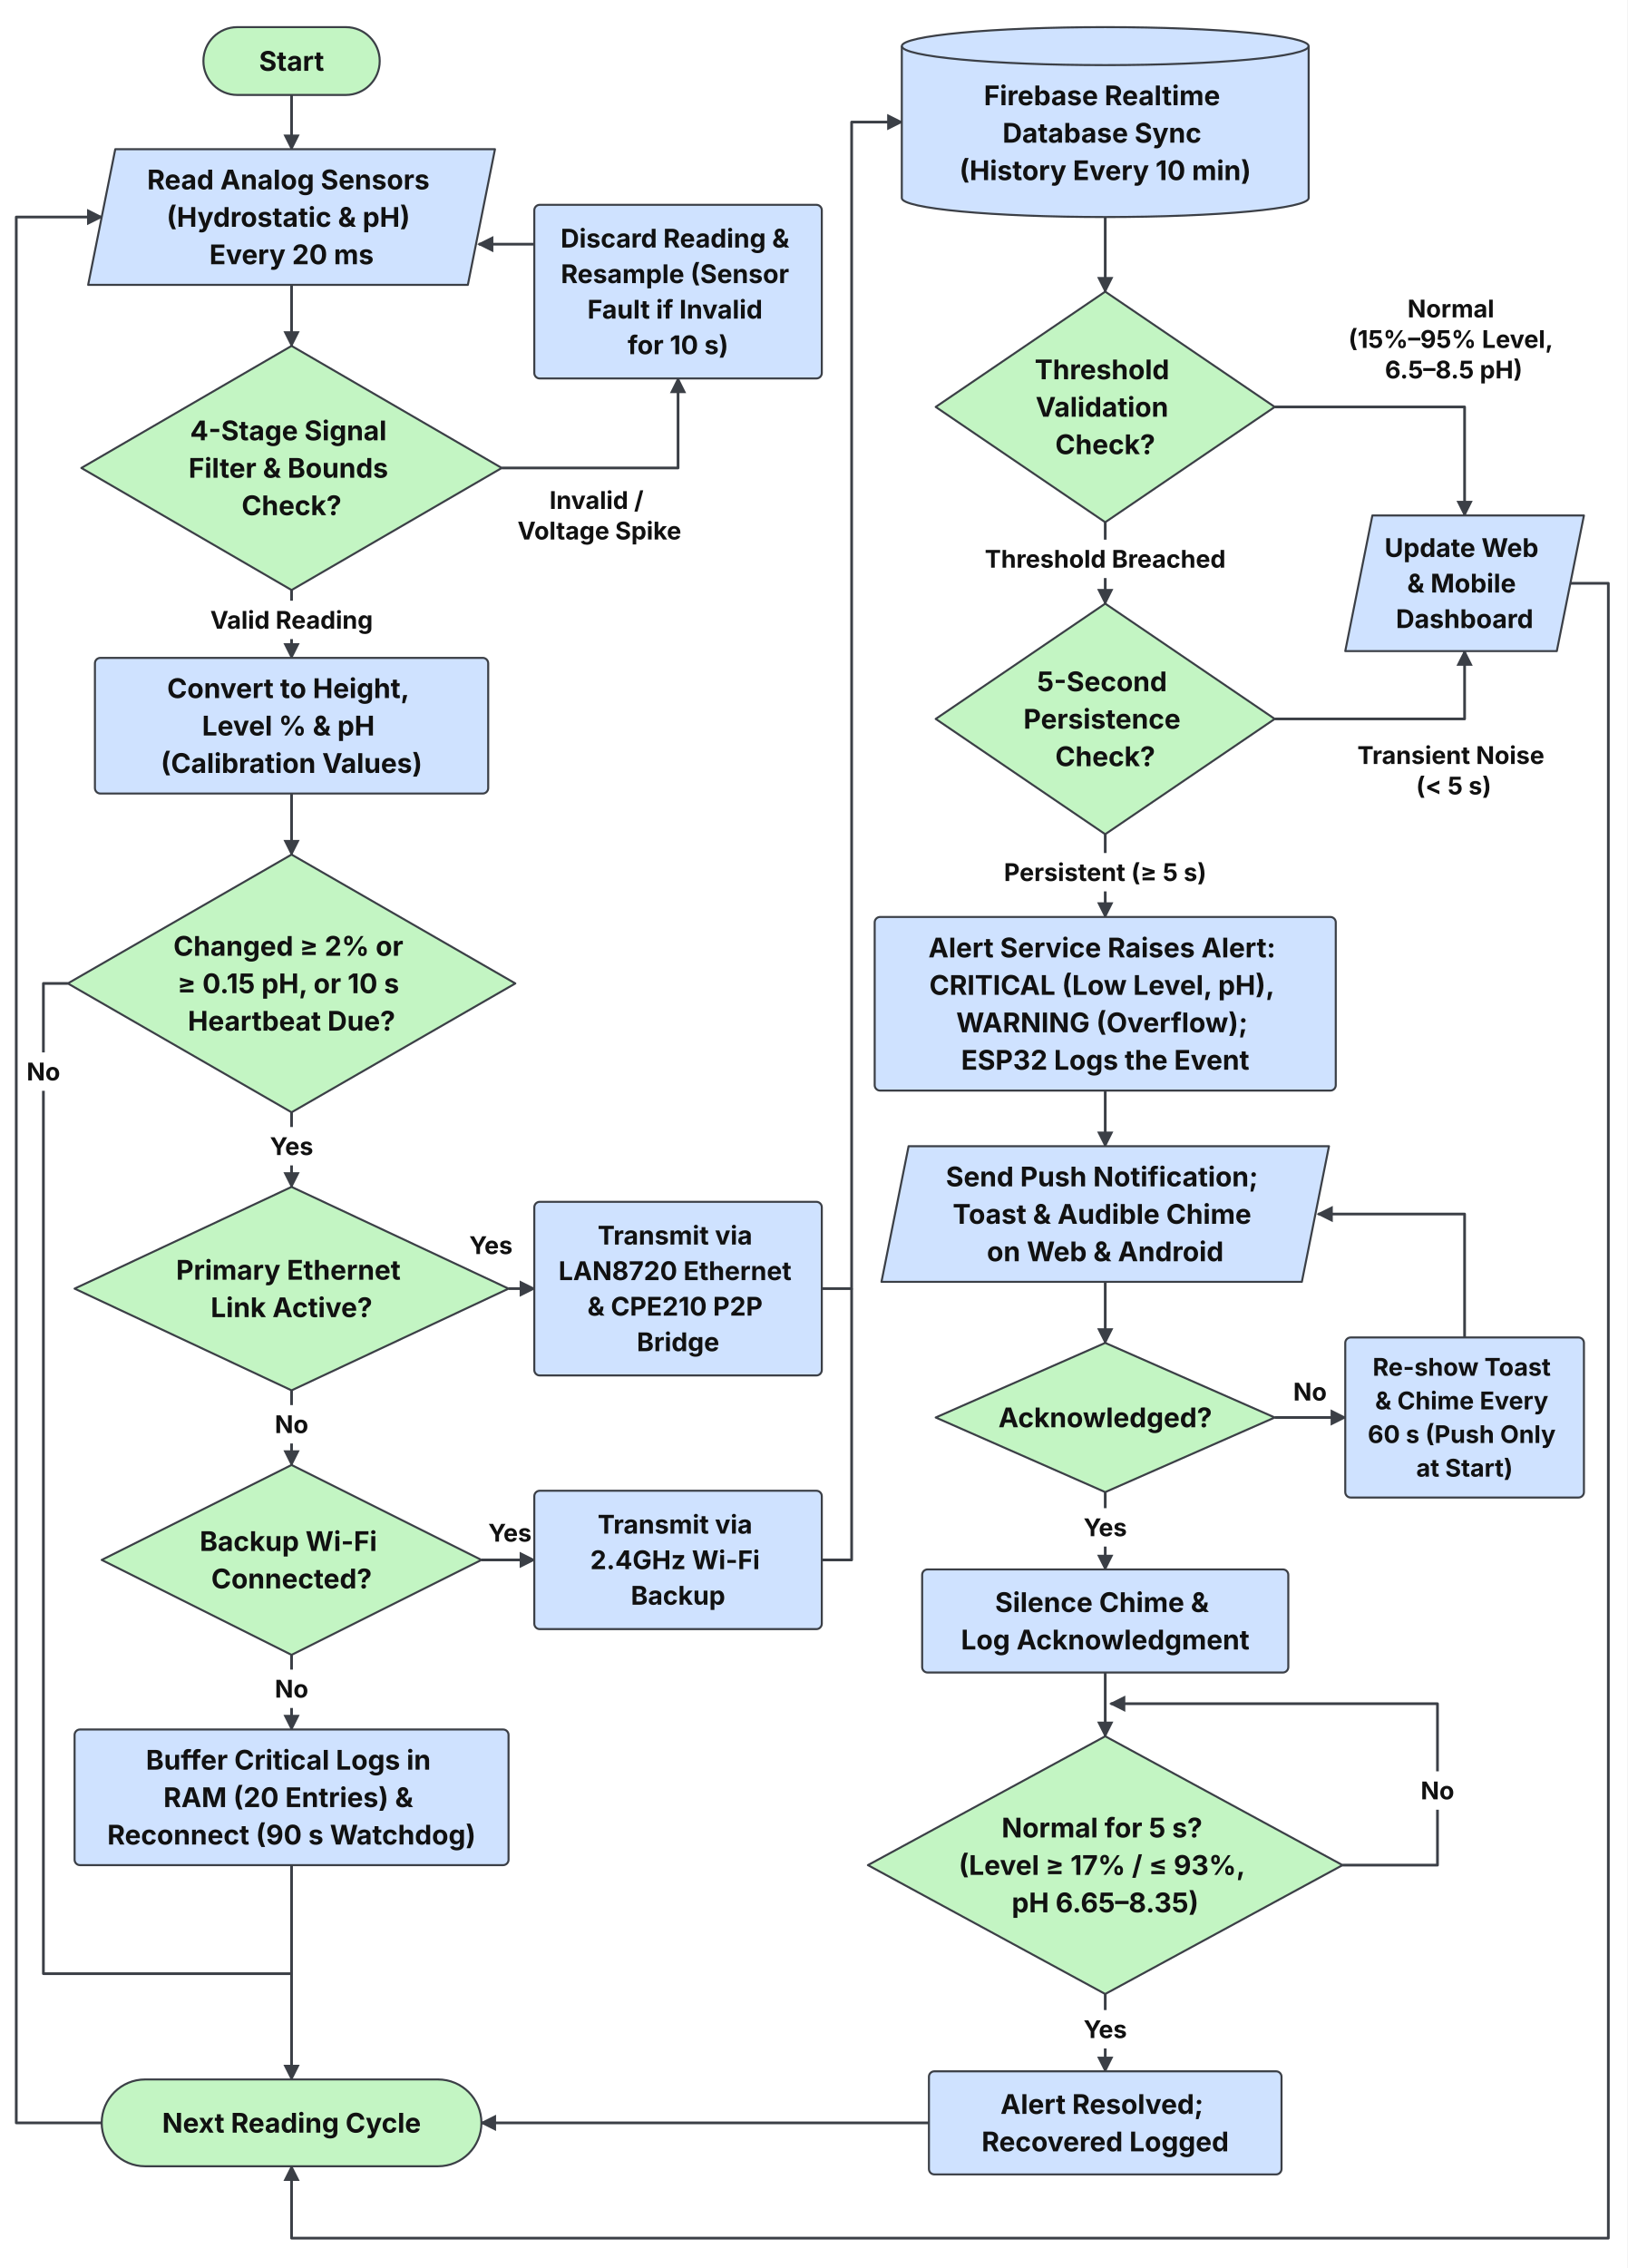
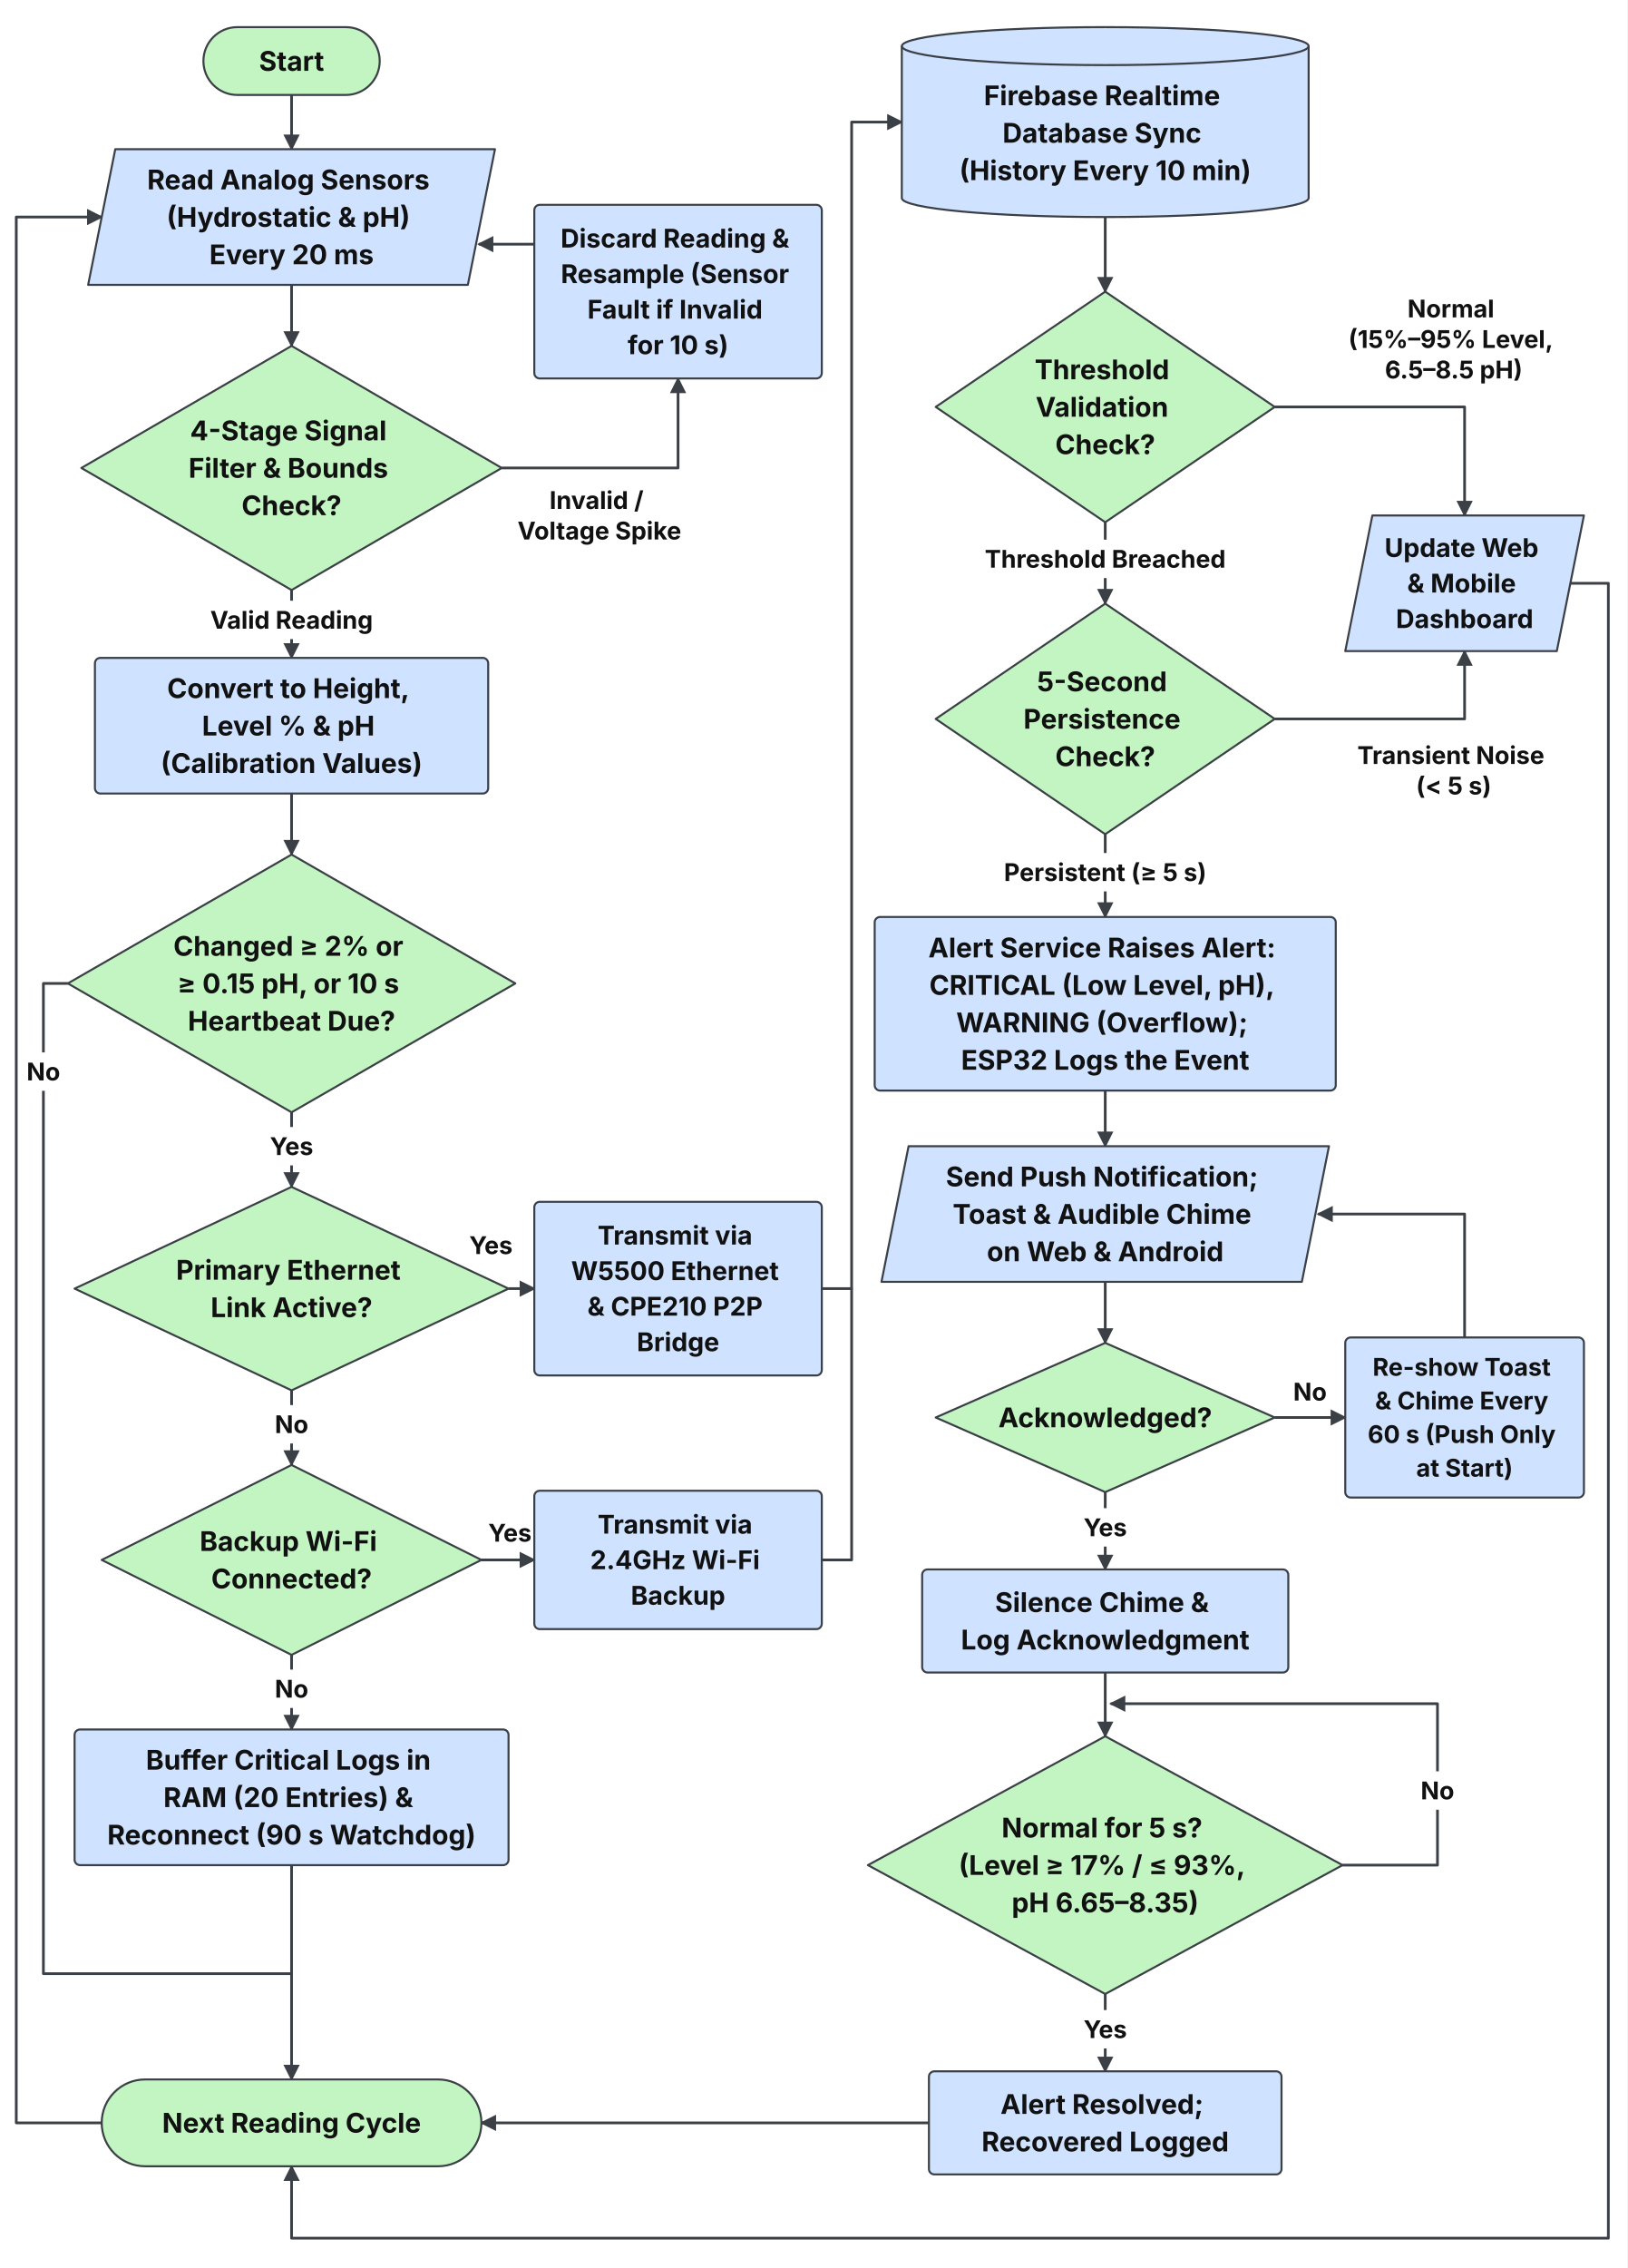
<svg xmlns="http://www.w3.org/2000/svg" width="1200" height="1672" viewBox="0 0 1200 1672">
  <rect width="1200" height="1672" fill="#FFFFFF" />
  <defs>
    <marker id="ah" viewBox="0 0 10 10" refX="9" refY="5" markerWidth="6" markerHeight="6" orient="auto-start-reverse">
      <path d="M0,0 L10,5 L0,10 z" fill="#3B3F46" />
    </marker>
    <marker id="ahs" viewBox="0 0 10 10" refX="9" refY="5" markerWidth="9" markerHeight="9" orient="auto-start-reverse">
      <path d="M0,0 L10,5 L0,10 z" fill="#3B3F46" />
    </marker>
  </defs>
  <polyline points="215,70 215,110" fill="none" stroke="#3B3F46" stroke-width="2" stroke-linejoin="round" marker-end="url(#ah)" />
  <polyline points="215,210 215,255" fill="none" stroke="#3B3F46" stroke-width="2" stroke-linejoin="round" marker-end="url(#ah)" />
  <polyline points="370,345 500,345 500,279" fill="none" stroke="#3B3F46" stroke-width="2" stroke-linejoin="round" marker-end="url(#ah)" />
  <polyline points="394,180 353,180" fill="none" stroke="#3B3F46" stroke-width="2" stroke-linejoin="round" marker-end="url(#ah)" />
  <polyline points="215,435 215,485" fill="none" stroke="#3B3F46" stroke-width="2" stroke-linejoin="round" marker-end="url(#ah)" />
  <polyline points="215,585 215,630" fill="none" stroke="#3B3F46" stroke-width="2" stroke-linejoin="round" marker-end="url(#ah)" />
  <polyline points="50,725 32,725 32,1455 215,1455" fill="none" stroke="#3B3F46" stroke-width="2" stroke-linejoin="round" />
  <polyline points="215,820 215,875" fill="none" stroke="#3B3F46" stroke-width="2" stroke-linejoin="round" marker-end="url(#ah)" />
  <polyline points="375,950 394,950" fill="none" stroke="#3B3F46" stroke-width="2" stroke-linejoin="round" marker-end="url(#ah)" />
  <polyline points="215,1025 215,1080" fill="none" stroke="#3B3F46" stroke-width="2" stroke-linejoin="round" marker-end="url(#ah)" />
  <polyline points="355,1150 394,1150" fill="none" stroke="#3B3F46" stroke-width="2" stroke-linejoin="round" marker-end="url(#ah)" />
  <polyline points="215,1220 215,1275" fill="none" stroke="#3B3F46" stroke-width="2" stroke-linejoin="round" marker-end="url(#ah)" />
  <polyline points="215,1375 215,1533" fill="none" stroke="#3B3F46" stroke-width="2" stroke-linejoin="round" marker-end="url(#ah)" />
  <polyline points="75,1565 12,1565 12,160 75,160" fill="none" stroke="#3B3F46" stroke-width="2" stroke-linejoin="round" marker-end="url(#ah)" />
  <polyline points="606,1150 628,1150 628,950" fill="none" stroke="#3B3F46" stroke-width="2" stroke-linejoin="round" />
  <polyline points="606,950 628,950 628,90 665,90" fill="none" stroke="#3B3F46" stroke-width="2" stroke-linejoin="round" marker-end="url(#ah)" />
  <polyline points="815,160 815,215" fill="none" stroke="#3B3F46" stroke-width="2" stroke-linejoin="round" marker-end="url(#ah)" />
  <polyline points="940,300 1080,300 1080,380" fill="none" stroke="#3B3F46" stroke-width="2" stroke-linejoin="round" marker-end="url(#ah)" />
  <polyline points="815,385 815,445" fill="none" stroke="#3B3F46" stroke-width="2" stroke-linejoin="round" marker-end="url(#ah)" />
  <polyline points="940,530 1080,530 1080,480" fill="none" stroke="#3B3F46" stroke-width="2" stroke-linejoin="round" marker-end="url(#ah)" />
  <polyline points="1158,430 1186,430 1186,1650 215,1650 215,1597" fill="none" stroke="#3B3F46" stroke-width="2" stroke-linejoin="round" marker-end="url(#ah)" />
  <polyline points="815,615 815,676" fill="none" stroke="#3B3F46" stroke-width="2" stroke-linejoin="round" marker-end="url(#ah)" />
  <polyline points="815,804 815,845" fill="none" stroke="#3B3F46" stroke-width="2" stroke-linejoin="round" marker-end="url(#ah)" />
  <polyline points="815,945 815,990" fill="none" stroke="#3B3F46" stroke-width="2" stroke-linejoin="round" marker-end="url(#ah)" />
  <polyline points="940,1045 992,1045" fill="none" stroke="#3B3F46" stroke-width="2" stroke-linejoin="round" marker-end="url(#ah)" />
  <polyline points="1080,986 1080,895 972,895" fill="none" stroke="#3B3F46" stroke-width="2" stroke-linejoin="round" marker-end="url(#ah)" />
  <polyline points="815,1100 815,1157" fill="none" stroke="#3B3F46" stroke-width="2" stroke-linejoin="round" marker-end="url(#ah)" />
  <polyline points="815,1233 815,1280" fill="none" stroke="#3B3F46" stroke-width="2" stroke-linejoin="round" marker-end="url(#ah)" />
  <polyline points="990,1375 1060,1375 1060,1256 819,1256" fill="none" stroke="#3B3F46" stroke-width="2" stroke-linejoin="round" marker-end="url(#ah)" />
  <polyline points="815,1470 815,1527" fill="none" stroke="#3B3F46" stroke-width="2" stroke-linejoin="round" marker-end="url(#ah)" />
  <polyline points="685,1565 355,1565" fill="none" stroke="#3B3F46" stroke-width="2" stroke-linejoin="round" marker-end="url(#ah)" />
  <text x="442" y="375.2" font-family="Inter, 'Segoe UI', Arial, sans-serif" font-size="18" font-weight="700" text-anchor="middle" fill="#111111">
    <tspan x="442" dy="0">Invalid /</tspan>
    <tspan x="442" dy="22.5">Voltage Spike</tspan>
  </text>
  <rect x="143.14" y="442.85" width="143.72" height="28.3" fill="#FFFFFF" />
  <text x="215" y="463.5" font-family="Inter, 'Segoe UI', Arial, sans-serif" font-size="18" font-weight="700" text-anchor="middle" fill="#111111">
    <tspan x="215" dy="0">Valid Reading</tspan>
  </text>
  <rect x="17.56" y="775.85" width="28.88" height="28.3" fill="#FFFFFF" />
  <text x="32" y="796.5" font-family="Inter, 'Segoe UI', Arial, sans-serif" font-size="18" font-weight="700" text-anchor="middle" fill="#111111">
    <tspan x="32" dy="0">No</tspan>
  </text>
  <rect x="195.34" y="830.85" width="39.32" height="28.3" fill="#FFFFFF" />
  <text x="215" y="851.5" font-family="Inter, 'Segoe UI', Arial, sans-serif" font-size="18" font-weight="700" text-anchor="middle" fill="#111111">
    <tspan x="215" dy="0">Yes</tspan>
  </text>
  <text x="362" y="924.5" font-family="Inter, 'Segoe UI', Arial, sans-serif" font-size="18" font-weight="700" text-anchor="middle" fill="#111111">
    <tspan x="362" dy="0">Yes</tspan>
  </text>
  <rect x="200.56" y="1035.85" width="28.88" height="28.3" fill="#FFFFFF" />
  <text x="215" y="1056.5" font-family="Inter, 'Segoe UI', Arial, sans-serif" font-size="18" font-weight="700" text-anchor="middle" fill="#111111">
    <tspan x="215" dy="0">No</tspan>
  </text>
  <text x="376" y="1136.5" font-family="Inter, 'Segoe UI', Arial, sans-serif" font-size="18" font-weight="700" text-anchor="middle" fill="#111111">
    <tspan x="376" dy="0">Yes</tspan>
  </text>
  <rect x="200.56" y="1230.85" width="28.88" height="28.3" fill="#FFFFFF" />
  <text x="215" y="1251.5" font-family="Inter, 'Segoe UI', Arial, sans-serif" font-size="18" font-weight="700" text-anchor="middle" fill="#111111">
    <tspan x="215" dy="0">No</tspan>
  </text>
  <text x="1072" y="234.0" font-family="Inter, 'Segoe UI', Arial, sans-serif" font-size="18" font-weight="700" text-anchor="middle" fill="#111111">
    <tspan x="1072" dy="0">Normal</tspan>
    <tspan x="1072" dy="22.5">(15%–95% Level,</tspan>
    <tspan x="1072" dy="22.5">6.5–8.5 pH)</tspan>
  </text>
  <rect x="717.04" y="397.85" width="195.92" height="28.3" fill="#FFFFFF" />
  <text x="815" y="418.5" font-family="Inter, 'Segoe UI', Arial, sans-serif" font-size="18" font-weight="700" text-anchor="middle" fill="#111111">
    <tspan x="815" dy="0">Threshold Breached</tspan>
  </text>
  <text x="1072" y="563.2" font-family="Inter, 'Segoe UI', Arial, sans-serif" font-size="18" font-weight="700" text-anchor="middle" fill="#111111">
    <tspan x="1072" dy="0">Transient Noise</tspan>
    <tspan x="1072" dy="22.5">(&lt; 5 s)</tspan>
  </text>
  <rect x="717.04" y="628.85" width="195.92" height="28.3" fill="#FFFFFF" />
  <text x="815" y="649.5" font-family="Inter, 'Segoe UI', Arial, sans-serif" font-size="18" font-weight="700" text-anchor="middle" fill="#111111">
    <tspan x="815" dy="0">Persistent (≥ 5 s)</tspan>
  </text>
  <text x="966" y="1032.5" font-family="Inter, 'Segoe UI', Arial, sans-serif" font-size="18" font-weight="700" text-anchor="middle" fill="#111111">
    <tspan x="966" dy="0">No</tspan>
  </text>
  <rect x="795.34" y="1111.85" width="39.32" height="28.3" fill="#FFFFFF" />
  <text x="815" y="1132.5" font-family="Inter, 'Segoe UI', Arial, sans-serif" font-size="18" font-weight="700" text-anchor="middle" fill="#111111">
    <tspan x="815" dy="0">Yes</tspan>
  </text>
  <rect x="1045.56" y="1305.85" width="28.88" height="28.3" fill="#FFFFFF" />
  <text x="1060" y="1326.5" font-family="Inter, 'Segoe UI', Arial, sans-serif" font-size="18" font-weight="700" text-anchor="middle" fill="#111111">
    <tspan x="1060" dy="0">No</tspan>
  </text>
  <rect x="795.34" y="1481.85" width="39.32" height="28.3" fill="#FFFFFF" />
  <text x="815" y="1502.5" font-family="Inter, 'Segoe UI', Arial, sans-serif" font-size="18" font-weight="700" text-anchor="middle" fill="#111111">
    <tspan x="815" dy="0">Yes</tspan>
  </text>
  <rect x="150" y="20" width="130" height="50" rx="25" fill="#C3F5C3" stroke="#3B3F46" stroke-width="1.5" />
  <text x="215" y="52.2" font-family="Inter, 'Segoe UI', Arial, sans-serif" font-size="20" font-weight="700" text-anchor="middle" fill="#111111">
    <tspan x="215" dy="0">Start</tspan>
  </text>
  <polygon points="85,110 365,110 345,210 65,210" fill="#CFE2FF" stroke="#3B3F46" stroke-width="1.5" stroke-linejoin="round" />
  <text x="215" y="139.6" font-family="Inter, 'Segoe UI', Arial, sans-serif" font-size="20" font-weight="700" text-anchor="middle" fill="#111111">
    <tspan x="215" dy="0">Read Analog Sensors</tspan>
    <tspan x="215" dy="27.6">(Hydrostatic &amp; pH)</tspan>
    <tspan x="215" dy="27.6">Every 20 ms</tspan>
  </text>
  <polygon points="215,255 370,345 215,435 60,345" fill="#C3F5C3" stroke="#3B3F46" stroke-width="1.5" stroke-linejoin="round" />
  <text x="215" y="324.6" font-family="Inter, 'Segoe UI', Arial, sans-serif" font-size="20" font-weight="700" text-anchor="middle" fill="#111111">
    <tspan x="215" dy="0">4-Stage Signal</tspan>
    <tspan x="215" dy="27.6">Filter &amp; Bounds</tspan>
    <tspan x="215" dy="27.6">Check?</tspan>
  </text>
  <rect x="394" y="151" width="212" height="128" rx="4" fill="#CFE2FF" stroke="#3B3F46" stroke-width="1.5" />
  <text x="500" y="182.5" font-family="Inter, 'Segoe UI', Arial, sans-serif" font-size="19" font-weight="700" text-anchor="middle" fill="#111111">
    <tspan x="500" dy="0">Discard Reading &amp;</tspan>
    <tspan x="500" dy="26.2">Resample (Sensor</tspan>
    <tspan x="500" dy="26.2">Fault if Invalid</tspan>
    <tspan x="500" dy="26.2">for 10 s)</tspan>
  </text>
  <rect x="70" y="485" width="290" height="100" rx="4" fill="#CFE2FF" stroke="#3B3F46" stroke-width="1.5" />
  <text x="215" y="514.6" font-family="Inter, 'Segoe UI', Arial, sans-serif" font-size="20" font-weight="700" text-anchor="middle" fill="#111111">
    <tspan x="215" dy="0">Convert to Height,</tspan>
    <tspan x="215" dy="27.6">Level % &amp; pH</tspan>
    <tspan x="215" dy="27.6">(Calibration Values)</tspan>
  </text>
  <polygon points="215,630 380,725 215,820 50,725" fill="#C3F5C3" stroke="#3B3F46" stroke-width="1.5" stroke-linejoin="round" />
  <text x="215" y="704.6" font-family="Inter, 'Segoe UI', Arial, sans-serif" font-size="20" font-weight="700" text-anchor="middle" fill="#111111">
    <tspan x="215" dy="0">Changed ≥ 2% or</tspan>
    <tspan x="215" dy="27.6">≥ 0.15 pH, or 10 s</tspan>
    <tspan x="215" dy="27.6">Heartbeat Due?</tspan>
  </text>
  <polygon points="215,875 375,950 215,1025 55,950" fill="#C3F5C3" stroke="#3B3F46" stroke-width="1.5" stroke-linejoin="round" />
  <text x="215" y="943.4" font-family="Inter, 'Segoe UI', Arial, sans-serif" font-size="20" font-weight="700" text-anchor="middle" fill="#111111">
    <tspan x="215" dy="0">Primary Ethernet</tspan>
    <tspan x="215" dy="27.6">Link Active?</tspan>
  </text>
  <rect x="394" y="886" width="212" height="128" rx="4" fill="#CFE2FF" stroke="#3B3F46" stroke-width="1.5" />
  <text x="500" y="917.5" font-family="Inter, 'Segoe UI', Arial, sans-serif" font-size="19" font-weight="700" text-anchor="middle" fill="#111111">
    <tspan x="500" dy="0">Transmit via</tspan>
-     <tspan x="500" dy="26.2">LAN8720 Ethernet</tspan>
+     <tspan x="500" dy="26.2">W5500 Ethernet</tspan>
    <tspan x="500" dy="26.2">&amp; CPE210 P2P</tspan>
    <tspan x="500" dy="26.2">Bridge</tspan>
  </text>
  <polygon points="215,1080 355,1150 215,1220 75,1150" fill="#C3F5C3" stroke="#3B3F46" stroke-width="1.5" stroke-linejoin="round" />
  <text x="215" y="1143.4" font-family="Inter, 'Segoe UI', Arial, sans-serif" font-size="20" font-weight="700" text-anchor="middle" fill="#111111">
    <tspan x="215" dy="0">Backup Wi-Fi</tspan>
    <tspan x="215" dy="27.6">Connected?</tspan>
  </text>
  <rect x="394" y="1099" width="212" height="102" rx="4" fill="#CFE2FF" stroke="#3B3F46" stroke-width="1.5" />
  <text x="500" y="1130.6" font-family="Inter, 'Segoe UI', Arial, sans-serif" font-size="19" font-weight="700" text-anchor="middle" fill="#111111">
    <tspan x="500" dy="0">Transmit via</tspan>
    <tspan x="500" dy="26.2">2.4GHz Wi-Fi</tspan>
    <tspan x="500" dy="26.2">Backup</tspan>
  </text>
  <rect x="55" y="1275" width="320" height="100" rx="4" fill="#CFE2FF" stroke="#3B3F46" stroke-width="1.5" />
  <text x="215" y="1304.6" font-family="Inter, 'Segoe UI', Arial, sans-serif" font-size="20" font-weight="700" text-anchor="middle" fill="#111111">
    <tspan x="215" dy="0">Buffer Critical Logs in</tspan>
    <tspan x="215" dy="27.6">RAM (20 Entries) &amp;</tspan>
    <tspan x="215" dy="27.6">Reconnect (90 s Watchdog)</tspan>
  </text>
  <rect x="75" y="1533" width="280" height="64" rx="32" fill="#C3F5C3" stroke="#3B3F46" stroke-width="1.5" />
  <text x="215" y="1572.2" font-family="Inter, 'Segoe UI', Arial, sans-serif" font-size="20" font-weight="700" text-anchor="middle" fill="#111111">
    <tspan x="215" dy="0">Next Reading Cycle</tspan>
  </text>
  <path d="M665,34 A150,14 0 0 1 965,34 L965,146 A150,14 0 0 1 665,146 Z" fill="#CFE2FF" stroke="#3B3F46" stroke-width="1.5" />
  <path d="M665,34 A150,14 0 0 0 965,34" fill="none" stroke="#3B3F46" stroke-width="1.5" />
  <text x="815" y="77.6" font-family="Inter, 'Segoe UI', Arial, sans-serif" font-size="20" font-weight="700" text-anchor="middle" fill="#111111">
    <tspan x="815" dy="0">Firebase Realtime</tspan>
    <tspan x="815" dy="27.6">Database Sync</tspan>
    <tspan x="815" dy="27.6">(History Every 10 min)</tspan>
  </text>
  <polygon points="815,215 940,300 815,385 690,300" fill="#C3F5C3" stroke="#3B3F46" stroke-width="1.5" stroke-linejoin="round" />
  <text x="815" y="279.6" font-family="Inter, 'Segoe UI', Arial, sans-serif" font-size="20" font-weight="700" text-anchor="middle" fill="#111111">
    <tspan x="815" dy="0">Threshold</tspan>
    <tspan x="815" dy="27.6">Validation</tspan>
    <tspan x="815" dy="27.6">Check?</tspan>
  </text>
  <polygon points="1012,380 1168,380 1148,480 992,480" fill="#CFE2FF" stroke="#3B3F46" stroke-width="1.5" stroke-linejoin="round" />
  <text x="1080" y="410.6" font-family="Inter, 'Segoe UI', Arial, sans-serif" font-size="19" font-weight="700" text-anchor="middle" fill="#111111">
    <tspan x="1080" dy="0">Update Web</tspan>
    <tspan x="1080" dy="26.2">&amp; Mobile</tspan>
    <tspan x="1080" dy="26.2">Dashboard</tspan>
  </text>
  <polygon points="815,445 940,530 815,615 690,530" fill="#C3F5C3" stroke="#3B3F46" stroke-width="1.5" stroke-linejoin="round" />
  <text x="815" y="509.6" font-family="Inter, 'Segoe UI', Arial, sans-serif" font-size="20" font-weight="700" text-anchor="middle" fill="#111111">
    <tspan x="815" dy="0">5-Second</tspan>
    <tspan x="815" dy="27.6">Persistence</tspan>
    <tspan x="815" dy="27.6">Check?</tspan>
  </text>
  <rect x="645" y="676" width="340" height="128" rx="4" fill="#CFE2FF" stroke="#3B3F46" stroke-width="1.5" />
  <text x="815" y="705.8" font-family="Inter, 'Segoe UI', Arial, sans-serif" font-size="20" font-weight="700" text-anchor="middle" fill="#111111">
    <tspan x="815" dy="0">Alert Service Raises Alert:</tspan>
    <tspan x="815" dy="27.6">CRITICAL (Low Level, pH),</tspan>
    <tspan x="815" dy="27.6">WARNING (Overflow);</tspan>
    <tspan x="815" dy="27.6">ESP32 Logs the Event</tspan>
  </text>
  <polygon points="670,845 980,845 960,945 650,945" fill="#CFE2FF" stroke="#3B3F46" stroke-width="1.5" stroke-linejoin="round" />
  <text x="815" y="874.6" font-family="Inter, 'Segoe UI', Arial, sans-serif" font-size="20" font-weight="700" text-anchor="middle" fill="#111111">
    <tspan x="815" dy="0">Send Push Notification;</tspan>
    <tspan x="815" dy="27.6">Toast &amp; Audible Chime</tspan>
    <tspan x="815" dy="27.6">on Web &amp; Android</tspan>
  </text>
  <polygon points="815,990 940,1045 815,1100 690,1045" fill="#C3F5C3" stroke="#3B3F46" stroke-width="1.5" stroke-linejoin="round" />
  <text x="815" y="1052.2" font-family="Inter, 'Segoe UI', Arial, sans-serif" font-size="20" font-weight="700" text-anchor="middle" fill="#111111">
    <tspan x="815" dy="0">Acknowledged?</tspan>
  </text>
  <rect x="992" y="986" width="176" height="118" rx="4" fill="#CFE2FF" stroke="#3B3F46" stroke-width="1.5" />
  <text x="1080" y="1014.2" font-family="Inter, 'Segoe UI', Arial, sans-serif" font-size="18" font-weight="700" text-anchor="middle" fill="#111111">
    <tspan x="1080" dy="0">Re-show Toast</tspan>
    <tspan x="1080" dy="24.8">&amp; Chime Every</tspan>
    <tspan x="1080" dy="24.8">60 s (Push Only</tspan>
    <tspan x="1080" dy="24.8">at Start)</tspan>
  </text>
  <rect x="680" y="1157" width="270" height="76" rx="4" fill="#CFE2FF" stroke="#3B3F46" stroke-width="1.5" />
  <text x="815" y="1188.4" font-family="Inter, 'Segoe UI', Arial, sans-serif" font-size="20" font-weight="700" text-anchor="middle" fill="#111111">
    <tspan x="815" dy="0">Silence Chime &amp;</tspan>
    <tspan x="815" dy="27.6">Log Acknowledgment</tspan>
  </text>
  <polygon points="815,1280 990,1375 815,1470 640,1375" fill="#C3F5C3" stroke="#3B3F46" stroke-width="1.5" stroke-linejoin="round" />
  <text x="815" y="1354.6" font-family="Inter, 'Segoe UI', Arial, sans-serif" font-size="20" font-weight="700" text-anchor="middle" fill="#111111">
    <tspan x="815" dy="0">Normal for 5 s?</tspan>
    <tspan x="815" dy="27.6">(Level ≥ 17% / ≤ 93%,</tspan>
    <tspan x="815" dy="27.6">pH 6.65–8.35)</tspan>
  </text>
  <rect x="685" y="1527" width="260" height="76" rx="4" fill="#CFE2FF" stroke="#3B3F46" stroke-width="1.5" />
  <text x="815" y="1558.4" font-family="Inter, 'Segoe UI', Arial, sans-serif" font-size="20" font-weight="700" text-anchor="middle" fill="#111111">
    <tspan x="815" dy="0">Alert Resolved;</tspan>
    <tspan x="815" dy="27.6">Recovered Logged</tspan>
  </text>
</svg>
